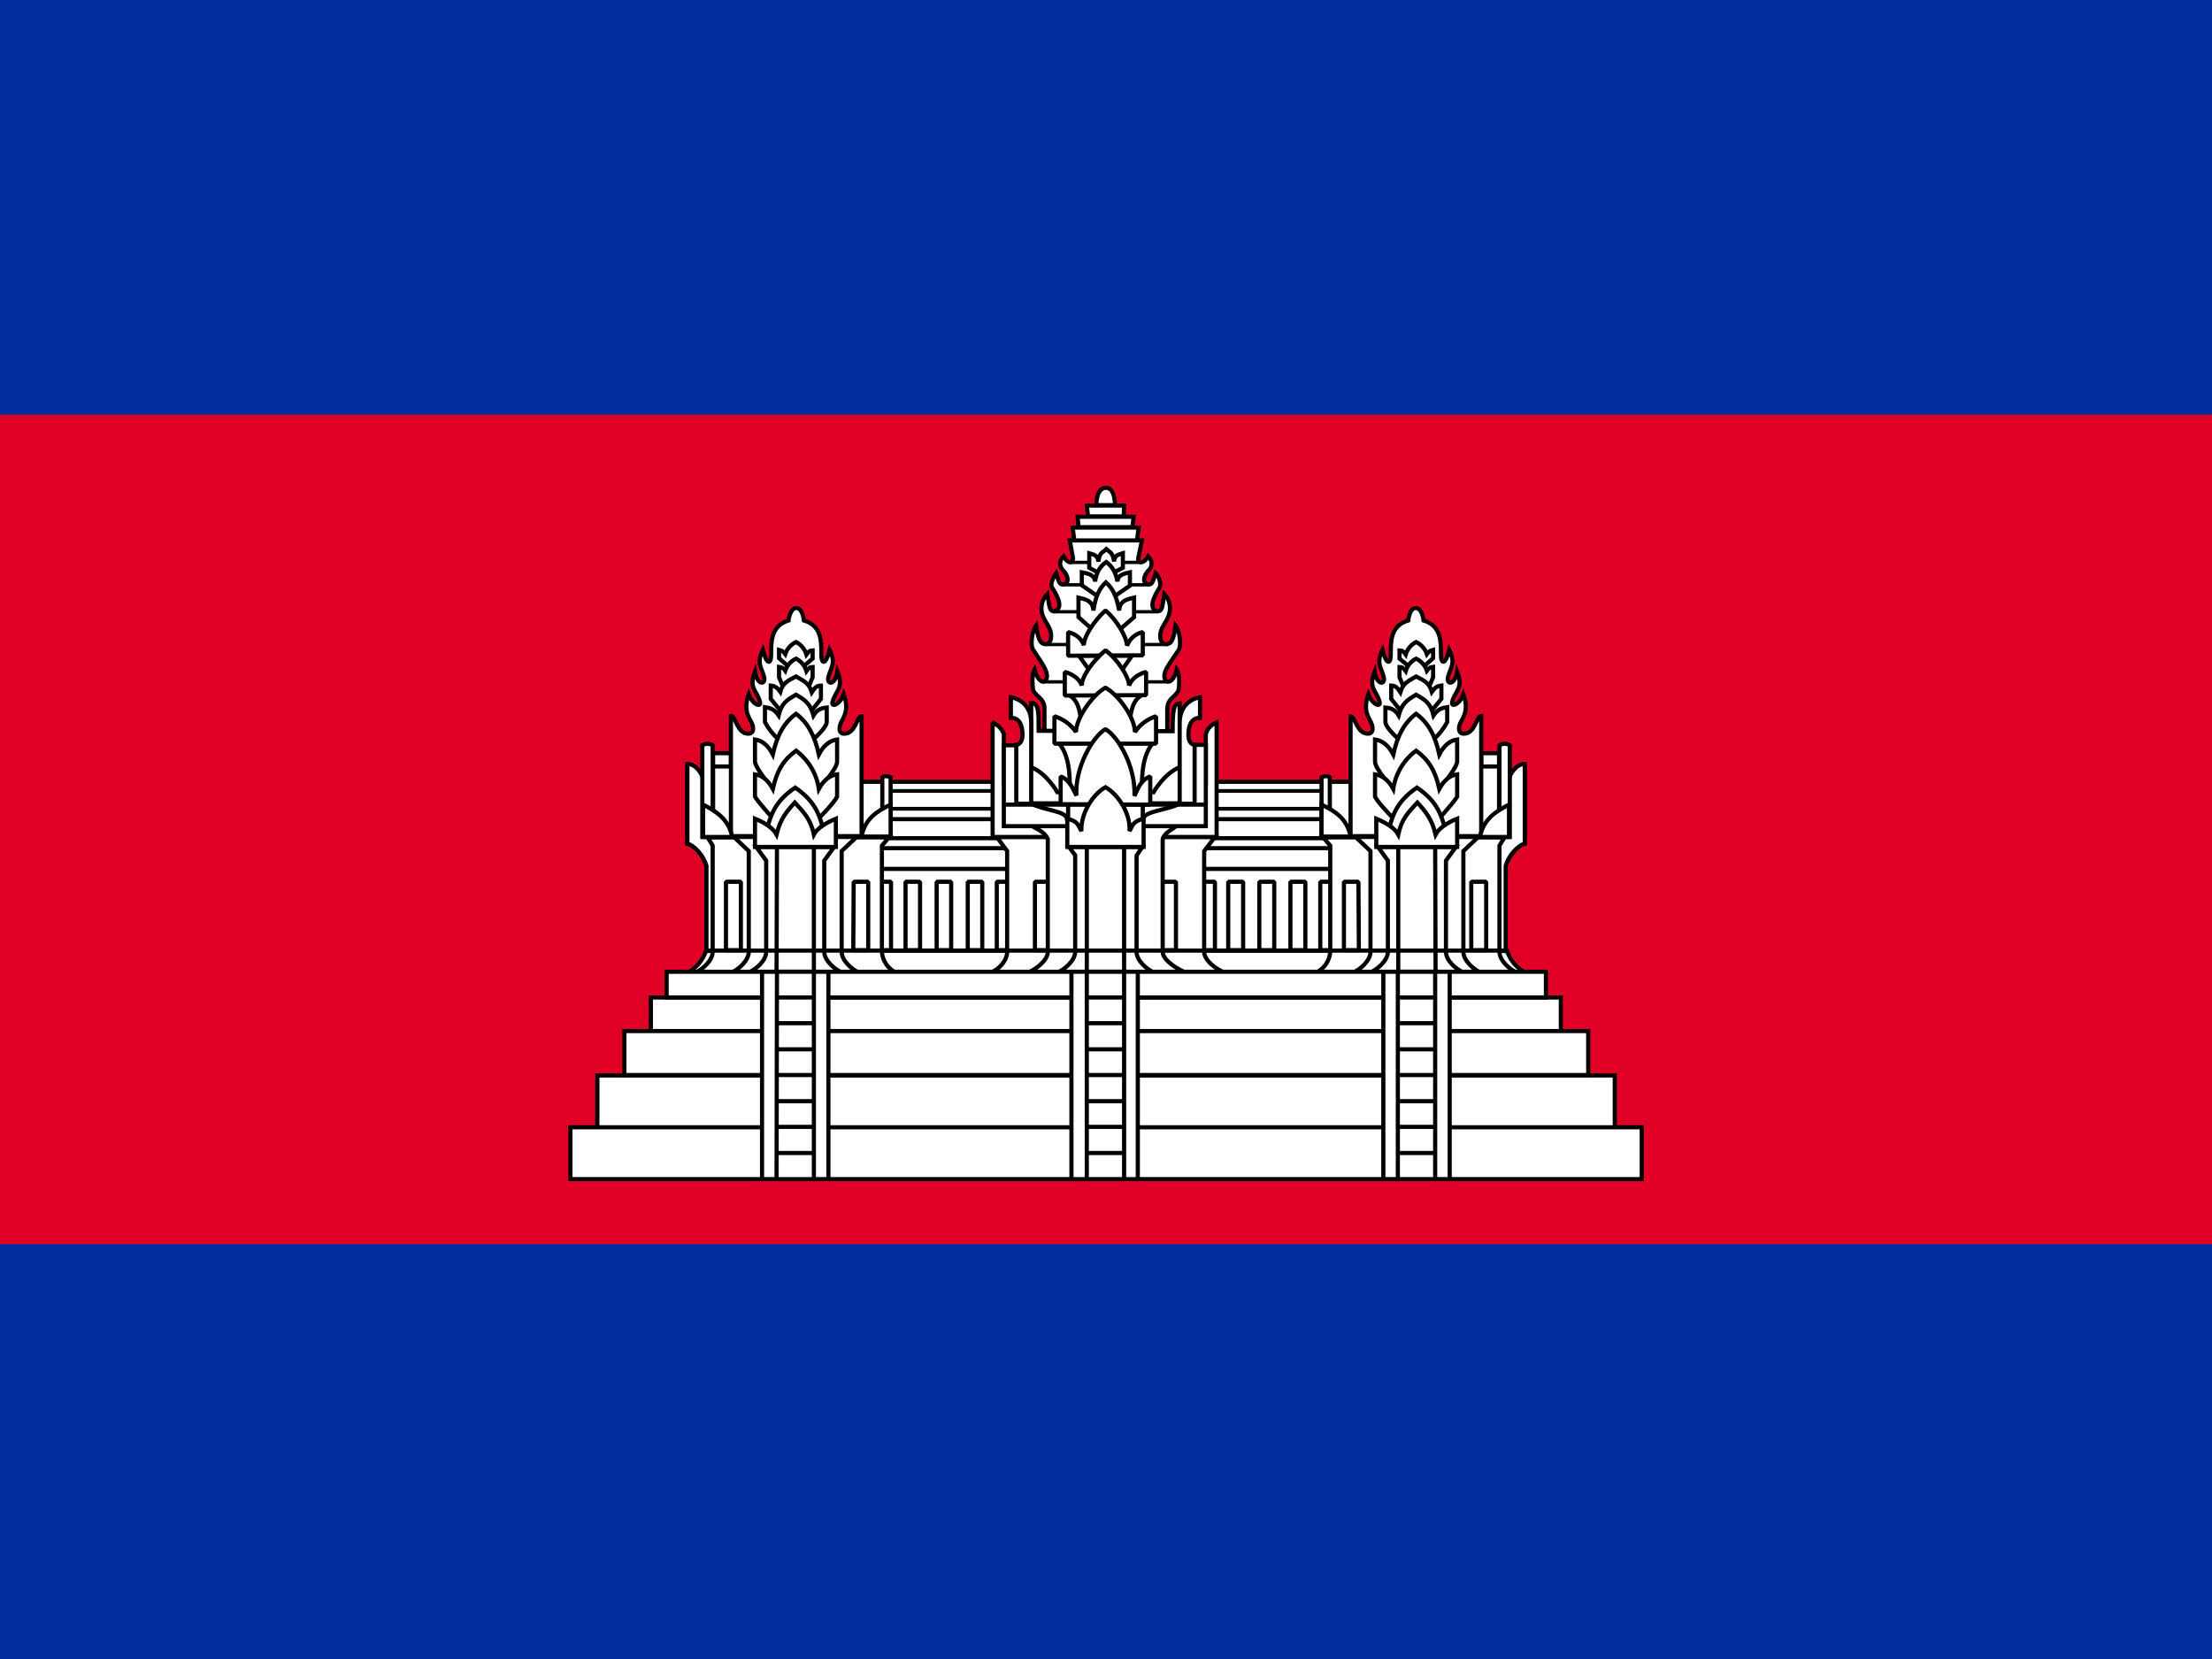
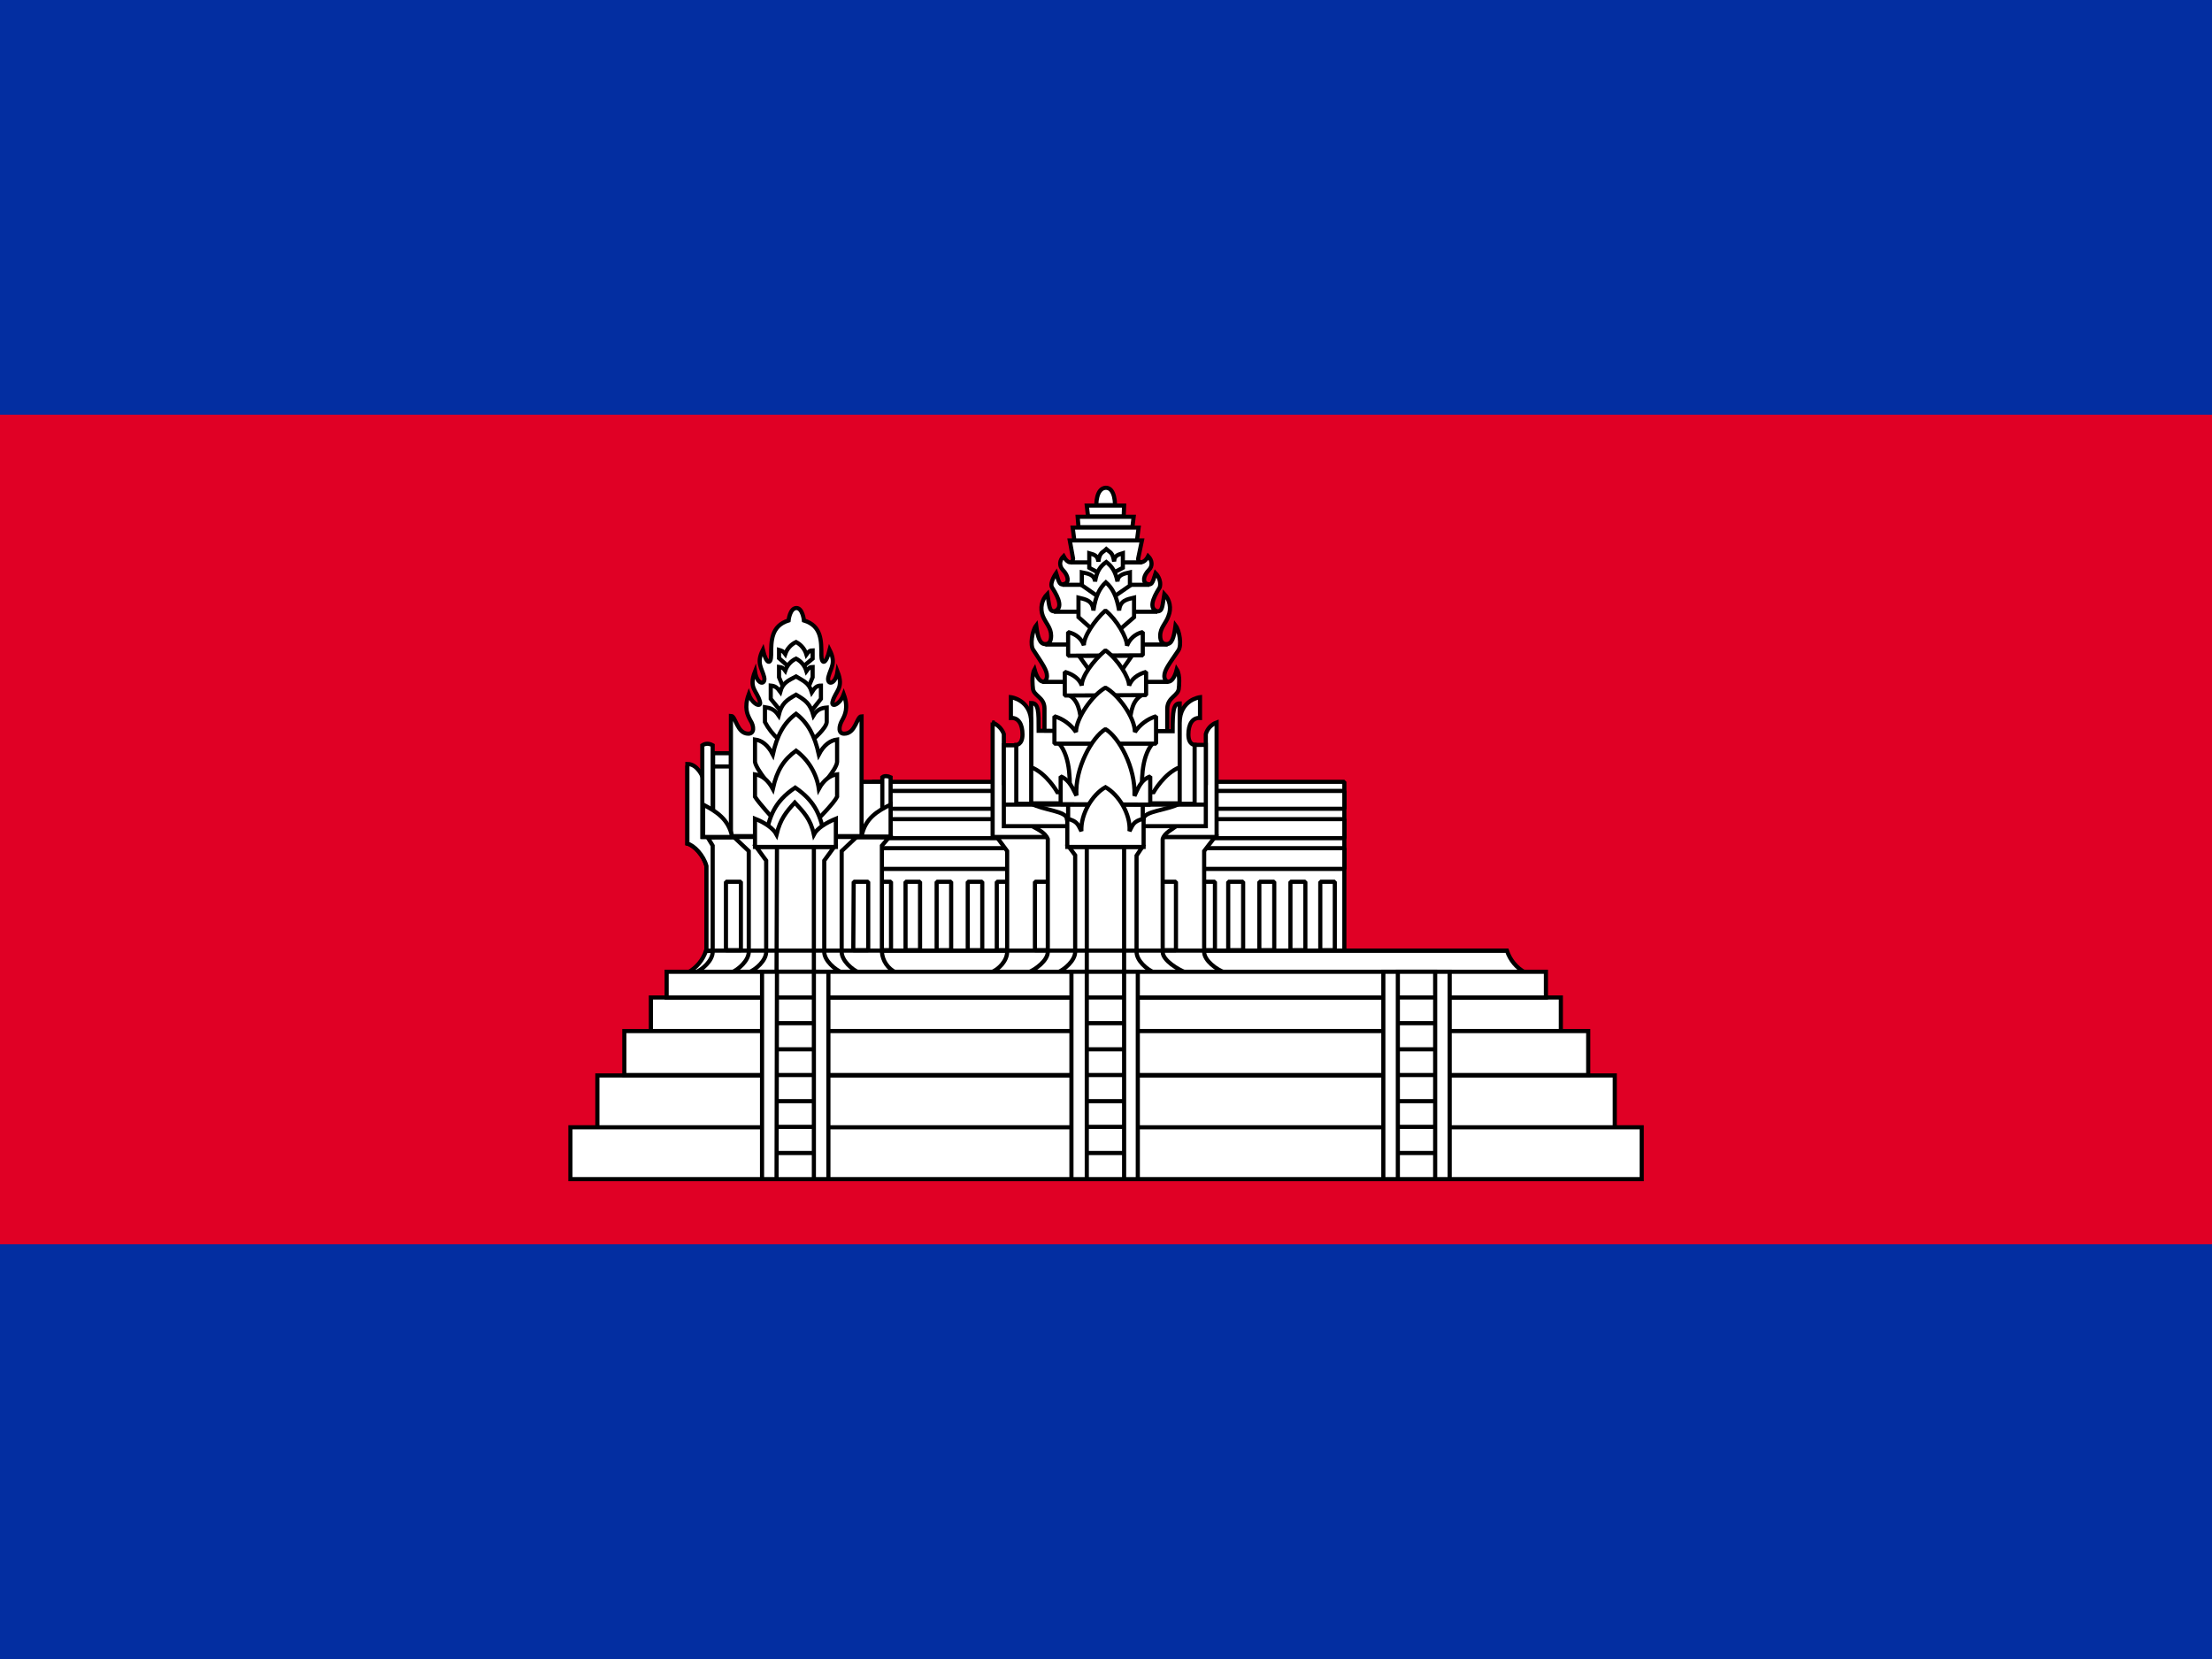
- <svg xmlns="http://www.w3.org/2000/svg" xmlns:xlink="http://www.w3.org/1999/xlink" id="flag-icons-kh" viewBox="0 0 640 480">
+ <svg xmlns="http://www.w3.org/2000/svg" xmlns:xlink="http://www.w3.org/1999/xlink" Id="flag-icons-kh" viewBox="0 0 640 480">
  <path fill="#032ea1" d="M0 0h640v480H0z" />
  <path fill="#e00025" d="M0 120h640v240H0z" />
  <g fill="#fff" stroke="#000" transform="matrix(1.2 0 0 1.2 85.6 -522)">
    <g stroke-linejoin="bevel">
      <path d="M139 623.5h113.8v43.8H139z" />
      <path d="M247 647.6h3.5v16.5H247zm-108-8.1h113.8v5H139zm0-7h113.8v4.6H139z" />
-       <path stroke-width=".9" d="M139 625.7h113.8v4.3H139z" />
+       <path stroke-wIdth=".9" d="M139 625.7h113.8v4.3H139z" />
      <path d="M169 647.6h3.6v16.5H169zm49 0h3.6v16.5H218zm-78 0h3.5v16.5H140zm7 0h3.5v16.5H147zm7.5 0h3.5v16.5h-3.5zm7.5 0h3.5v16.5H162zm62.8 0h3.6v16.5h-3.6zm7.5 0h3.6v16.5h-3.6zm7.5 0h3.6v16.5h-3.6z" />
      <path stroke-linejoin="miter" d="M94.5 669.5a9.3 9.3 0 0 0 4.4-5.3H292a9.3 9.3 0 0 0 4.4 5.3z" />
    </g>
    <path d="M193 556.8s-.1-4.1 2.3-4.2c2.3 0 2.2 4.2 2.2 4.2zm-12.5 54.5v-5.5c0-2.8-2.8-3-2.8-5 0 0-.4-3 .4-4.4 1.1 4 3 3.3 3 1.6 0-1.4-1-2.8-3.3-6.3-.8-1.1-.3-4.6.7-5.9.4 3 .9 4.5 2.2 4.5.8 0 1.4-.5 1.4-2 0-2-1.3-3-2-4.8a5 5 0 0 1 1.1-5.3c.5 3 .4 4.2 1.7 4.2 2.7-.9 0-4.8-.6-5.8-.6-1.1 1-3.4 1-3.4.8 2.7 1 2.9 2 2.6 1.2-.3 1-2-.4-3.4-.9-1-.8-2.3.2-3.3 1 1.9 2.2 1.8 2.3.6l-.8-4.4H204l-.9 4.3c-.2 1.2 1.4 1.5 2.4-.5 1 1 1.1 2.4.2 3.3-1.4 1.4-1.6 3.1-.4 3.4 1 .3 1.2 0 2-2.6 0 0 1.5 1.5 1 3.4-.6 1-3.3 5-.6 5.8 1.3 0 1.2-1.2 1.7-4.2a5 5 0 0 1 1 5.3c-.6 1.8-2 2.8-2 4.8 0 1.5.7 2 1.5 2 1.3 0 1.8-1.4 2.2-4.5 1 1.3 1.5 4.8.7 6-2.3 3.4-3.4 4.8-3.4 6.2 0 1.7 2 2.4 3-1.6.9 1.4.5 4.4.5 4.4 0 2-2.7 2.2-2.8 5v5.5zm7.2-46-.4-3.1h15.9l-.4 3.1zm1-3.2-.2-2.5H202l-.3 2.5zm2.3-2.6-.3-2.6h9l-.1 2.6zm33 110c-2-.7-5-2.9-5-5v-24.3l2.6-3.4H169l2.5 3.4v24.3c0 2.1-2 4.3-4 5z" />
    <path stroke-linejoin="bevel" d="M178.2 647.6h3.6v16.5h-3.6zm30.4 0h3.6v16.5h-3.6z" />
    <path d="M168 609.2v27.6h54v-27.6a4.2 4.2 0 0 0-2.6 2.8v11.8h-48.7V612s-.6-2-2.8-2.8z" />
    <path d="M214.6 669.5c-1.8-.7-5.6-2.9-5.6-5v-27.2c.4-1.5 2.4-2.4 3.7-3.4H177c1.7 1 3.6 1.7 4.3 3.4v27.2c0 2.1-3 4.3-4.8 5z" />
    <path d="M219.4 634.2v-19.6h-4.9v-1.9h-38.8v2h-5v19.5zM207 669.5c-1.8-.7-4.3-2.9-4.3-5v-23.2l1.4-2.1h-17.7l1.5 2v23.3c0 2.1-2.6 4.3-4.3 5z" />
    <path d="M190.7 639.2h9v30.3h-9z" />
    <path stroke-linejoin="bevel" d="M204.4 632.5c0-2 5.8-2.1 8.8-3.8h-36c3 1.7 8.7 1.8 8.7 3.8l1.2 3.9 15 .6z" />
    <path d="M211.4 611.3c0-4.9.2-6.7 1.7-6.7V620c-3.7 1.4-6.3 6-6.3 6h-23.2s-2.6-4.6-6.3-6v-15.5c1.8 0 1.8 2 1.8 6.7zm1.7-2c0-5.6 4.9-6.2 4.9-6.2v5c-1.9-.1-2.8 1.6-2.8 4 0 2.5 1.5 2.5 1.5 2.5v14.2h-3.6z" />
    <path d="M177.3 609.3c0-5.6-4.9-6.2-4.9-6.2v5c1.9-.1 2.8 1.6 2.8 4 0 2.5-1.5 2.5-1.5 2.5v14.2h3.6z" />
-     <g fill="none" stroke-width=".8">
+     <g fill="none" stroke-wIdth=".8">
      <path d="M186.8 570.6H204m-19.2 5.4h21m-23 6.5h24.9m-27 7.9h29.5m-30.2 9h30.4" />
-       <path stroke-width="1" d="M170.8 629h48.6m-33.2 0h18v6.6h-18z" />
+       <path stroke-wIdth="1" d="M170.8 629h48.6m-33.2 0h18v6.6h-18z" />
    </g>
    <path d="M184 614.2c3 3.6 2.6 9.7 2.6 13.3H204c0-3.6-.4-9.7 2.6-13.3zm9.7-41-2.4-1.3v-3.5c1 .3 2 .4 2.2 2 .3-2.3 1-2.1 1.9-3 1 .9 1.5.7 1.9 3 0-1.6 1.2-1.7 2.1-2v3.5l-2.3 1.2z" />
    <path d="m193.5 578.9-4-2.8V573c1.5.3 3 .5 3.2 2.2.4-2.5 1.3-3.7 2.7-4.7 1.3 1 2.2 2.2 2.7 4.7.1-1.7 1.7-1.9 3-2.2v3.2l-3.9 2.7z" />
    <path d="m193.2 587.8-4.5-4v-4.7c1.6.4 3.4.6 3.6 3.1.5-3.5 1.5-5.4 3-6.8 1.6 1.4 2.6 3.3 3.2 6.8.2-2.5 2-2.7 3.6-3.1v4.7l-4.6 4zm8.4 5.3-4 5.7h-4.7l-4.1-5.7zm-15.2 9.5c2 1.1 2.8 3.4 3 7.6H201c.2-4.2 1-6.5 3-7.6z" />
    <path stroke-linejoin="bevel" d="M204.2 593v-5.6a5.2 5.2 0 0 0-3.8 3.3c0-2-2.5-6.3-5.2-8.5-2.7 2.4-5.3 6.4-5.2 8.4-.5-1.5-1.8-2.7-3.8-3.2v5.7z" />
    <path stroke-linejoin="bevel" d="M205 602.6V597c-2.1.6-3.5 1.7-4.1 3.3 0-2-2.7-6.3-5.7-8.5-3 2.5-5.8 6.4-5.7 8.5-.5-1.5-2-2.7-4.1-3.3v5.7z" />
    <path stroke-linejoin="bevel" d="M207.4 614.3v-6.6a9.6 9.6 0 0 0-5.1 3.8c0-3.5-4-9-7.1-10.7-3.2 1.8-7.1 7.4-7.1 10.7a9.7 9.7 0 0 0-5.2-3.8v6.6z" />
    <path stroke-linejoin="bevel" d="M206 629v-6.8c-2.4.9-3 3.1-3.8 4.7.3-6.9-3.8-14.2-7-16.1-3.2 1.9-7.4 9.4-7 16-.8-1.4-1.5-3.7-3.8-4.6v6.7z" />
    <path d="M204.4 639.2v-6.8c-2.5.6-2.6 1.5-3.4 3 .3-4.1-2.6-8.8-5.8-10.6-3.2 1.8-6 6.5-5.8 10.6-.8-1.5-.9-2.4-3.4-3v6.8z" />
-     <g id="a">
+     <g Id="a">
      <path d="M99 664.2v-20.4c-.7-2.6-3-5-4.6-5.4v-18l3.7 2 4.3 18.9v23z" />
      <path d="M99 664.3v-20.5c-.7-2.6-3-5-4.6-5.4v-19.2c2.5 0 3.7 3.2 3.7 3.2l4.3 18.9v22.9z" />
      <path d="M96.3 669.5c1.7-.7 4.2-2.9 4.2-5v-25.6l-1.2-2H143l-1.7 2v25.6a6 6 0 0 0 3.4 5z" />
      <path d="M135.8 669.5c-1.7-.7-4.2-2.9-4.2-5v-24.3l3.6-3.4h-29.6l3.6 3.4v24.3c0 2.1-2.5 4.3-4.2 5z" />
      <path d="M131.7 669.5c-1.7-.7-4.3-2.9-4.3-5v-22l2.4-3.3H111l2.4 3.3v22c0 2.1-2.5 4.3-4.3 5z" />
      <path d="M116 639.2h8.9v30.4h-9z" />
      <path stroke-linejoin="bevel" d="M103.7 647.6h3.6v16.5h-3.6zm30.8 0h3.5v16.5h-3.6zm-33.9-27.8h4.4v17h-4.4zm0-3.2h4.3v3.2h-4.3zm35.6 6.9h6.1v13h-6.1z" />
      <path d="M104.9 636.6v-29c1.2 0 1.4 4.3 4.2 4.3 1.5 0 1.4-1.8.5-3.2-.7-1.3-1.6-3-.4-6.3.9 2.5 3.1 3.3 2.7 1.8-.7-2.7-2.8-3.2-1.2-7.3.5 3.4 2.7 3.3 2.2 1.3-.6-2.3-1.9-3.3-.3-6.5.9 3.7 2 3.5 2 1.2 0-3.4 0-7 4.2-8.3 0 0 .3-3 1.9-3 1.5 0 1.8 3 1.8 3 4.3 1.3 4.2 5 4.2 8.3 0 2.3 1.1 2.5 2-1.2 1.6 3.2.3 4.2-.3 6.5-.5 2 1.7 2.1 2.2-1.3 1.6 4.1-.5 4.6-1.2 7.3-.4 1.5 1.8.7 2.7-1.8 1.2 3.3.3 5-.4 6.3-.8 1.4-1 3.2.5 3.2 2.8 0 3-4.2 4.2-4.2v28.9zM98 614.7v22.1h2.5v-22.1c-.9-.5-1.7-.5-2.5 0z" />
      <path d="M98.2 629c3.1 1.6 6.2 3.5 7 7.8h-7zm43.2-6.6v14.4h2v-14.4c-.6-.3-1.5-.4-2 0z" />
      <path d="M143.4 629c-3.1 1.5-6.2 3.3-7 7.7h7zm-20.6-33.7 1.8-1.5v-2c-.6 0-1 .3-1.5 1a5 5 0 0 0-2.5-3 5 5 0 0 0-2.6 2.9c-.5-.7-.8-.8-1.5-1v2l1.8 1.6z" />
      <path d="m123.8 600.2.8-1.9v-2.5c-.6 0-1 .3-1.5 1a5 5 0 0 0-2.5-3 5 5 0 0 0-2.6 2.9c-.5-.7-.8-.8-1.5-.9v2.5l.8 1.9z" />
      <path d="m124 606.8 2.6-3.3v-3.2c-1 0-1.5.5-2.2 1.6-.7-2.3-2-2.7-3.8-3.8-1.9 1-3.2 1.5-3.8 3.7-.8-1.1-1.3-1.4-2.3-1.5v3.2l2.7 3.3z" />
      <path d="M124.7 613.3s3.2-2.7 3.3-4.2v-3.5c-1.2.1-2.3.4-3.2 1.9-.8-2.9-2-3.7-4.2-5-2.3 1.3-3.5 2.1-4.2 5-1-1.5-2-1.8-3.3-2v3.6a15 15 0 0 0 3.3 4.2z" />
      <path d="M126 625.3s4.4-4.7 4.5-6.6v-5.4c-1.6.2-3.2 1.3-4.4 3.6-1-4.5-2.6-7.6-5.5-9.8-3 2.2-4.6 5.3-5.6 9.8-1.2-2.3-2.7-3.4-4.3-3.6v5.4c.3 1.9 4.4 6.6 4.4 6.6z" />
      <path d="M126 632.4s3.7-3.7 4.5-5.3v-5.4c-1.6.2-3.2 1.3-4.4 3.5a14 14 0 0 0-5.5-9.2c-3 2.2-4.6 4.7-5.6 9.2-1.2-2.2-2.7-3.3-4.3-3.5v5.4c1 1.6 4.4 5.3 4.4 5.3z" />
      <path d="M127.5 636.6c-1-4.7-2-8.2-7.1-11.7-5.2 3.5-6.1 7-7.2 11.7z" />
      <path d="M130.2 639.2v-6.8c-2.4 1-4.5 2.3-5.3 3.8-.8-3.8-2.5-5.4-4.6-7.7-2.1 2.3-3.5 4-4.4 7.7-.8-1.5-2.9-2.9-5.2-3.8v6.8z" />
    </g>
-     <use xlink:href="#a" width="100%" height="100%" transform="matrix(-1 0 0 1 390.7 0)" />
+     <use xlink:href="#a" wIdth="100%" height="100%" transform="matrix(-1 0 0 1 390.7 0)" />
    <path d="M72.7 694.3H318v12.5H72.7zm-6.5 12.5h258.3v12.5H66.2zm19.4-31.3H305v8.1H85.6z" />
    <path d="M79.2 683.6h232.4v10.6H79.2zm10.2-14.3h212v6.2h-212z" />
    <path d="M112.4 669.3h16v50h-16z" />
    <path d="M116 669.3h8.9v50h-9zm71 0h16v50h-16z" />
    <path d="M190.7 669.3h9v50h-9zm71.5 0h16v50h-16z" />
    <path d="M265.7 669.3h9v50h-9z" />
    <path fill="none" d="M99 664.2h193M115.8 713h9.2m-9.2-6.3h9.2m-9.2-6.2h9.2m-9.2-6.3h9.2m-9.2-6.2h9.2m-9.2-6.3h9.2m-9.2-6.2h9.2m65.8 37.5h8.6m-8.6-6.3h8.6m-8.6-6.2h8.6m-8.6-6.3h8.6m-8.6-6.2h8.6m-8.6-6.3h8.6m-8.6-6.2h8.6m66.2 37.5h9.2m-9.2-6.3h9.2m-9.2-6.2h9.2m-9.2-6.3h9.2m-9.2-6.2h9.2m-9.2-6.3h9.2m-9.2-6.2h9.2" />
  </g>
</svg>
